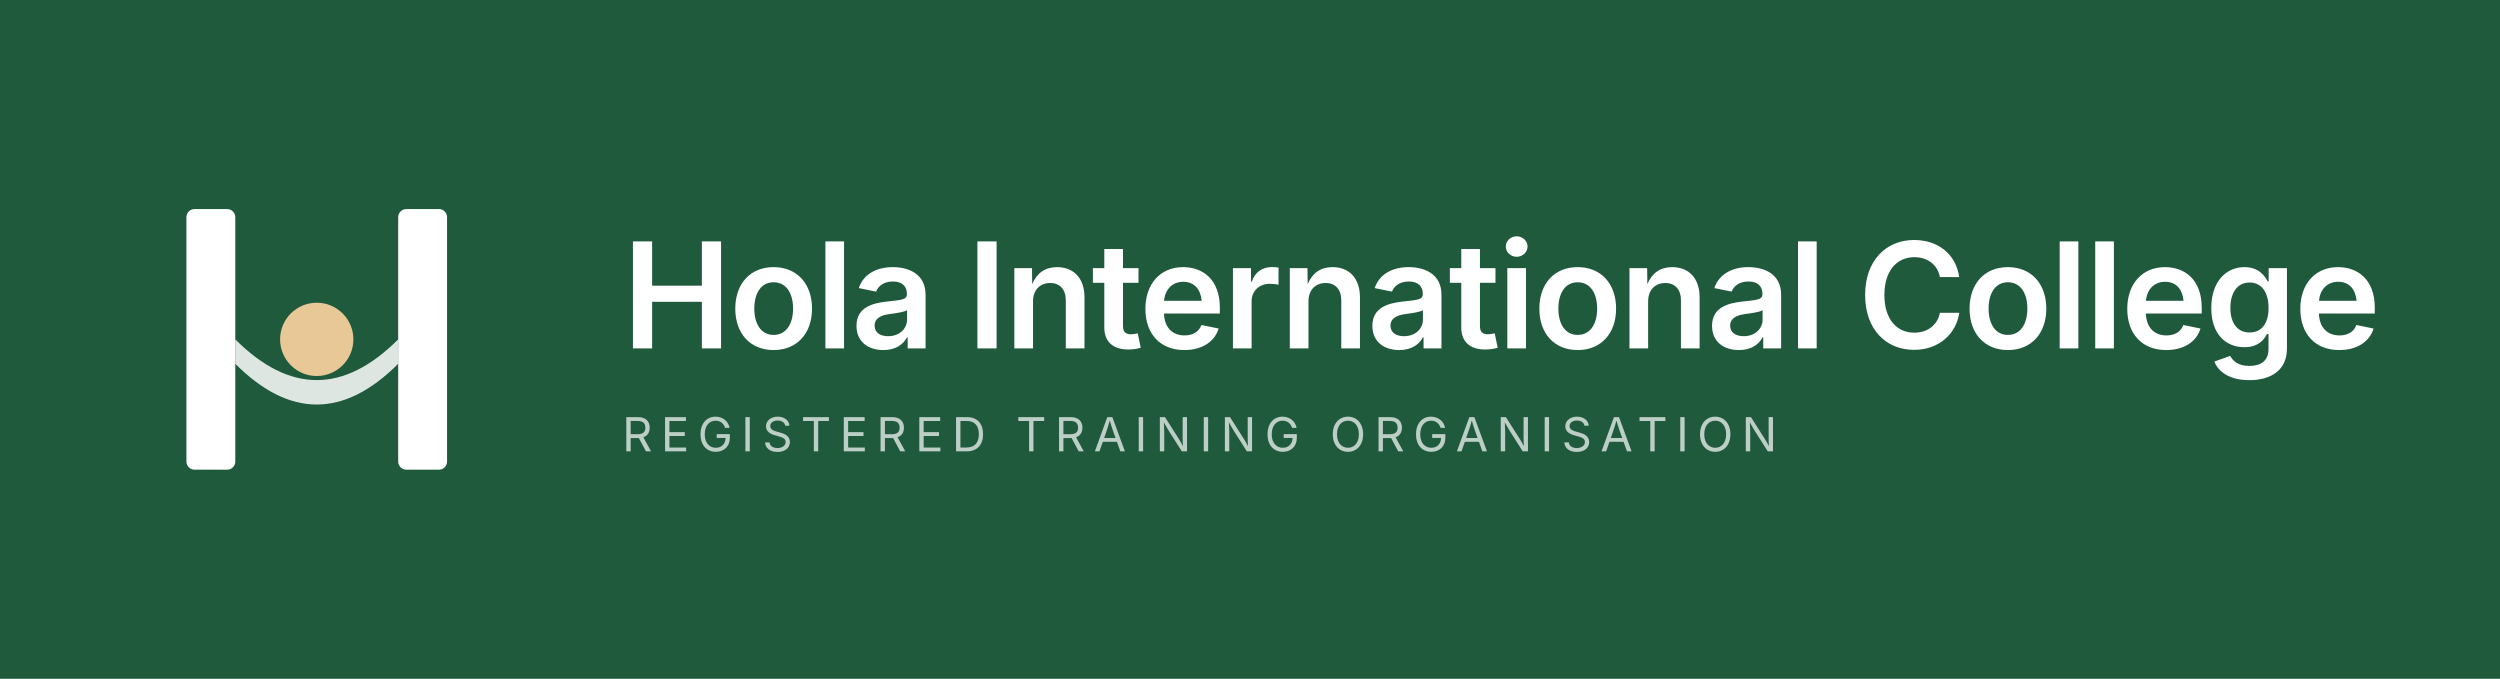
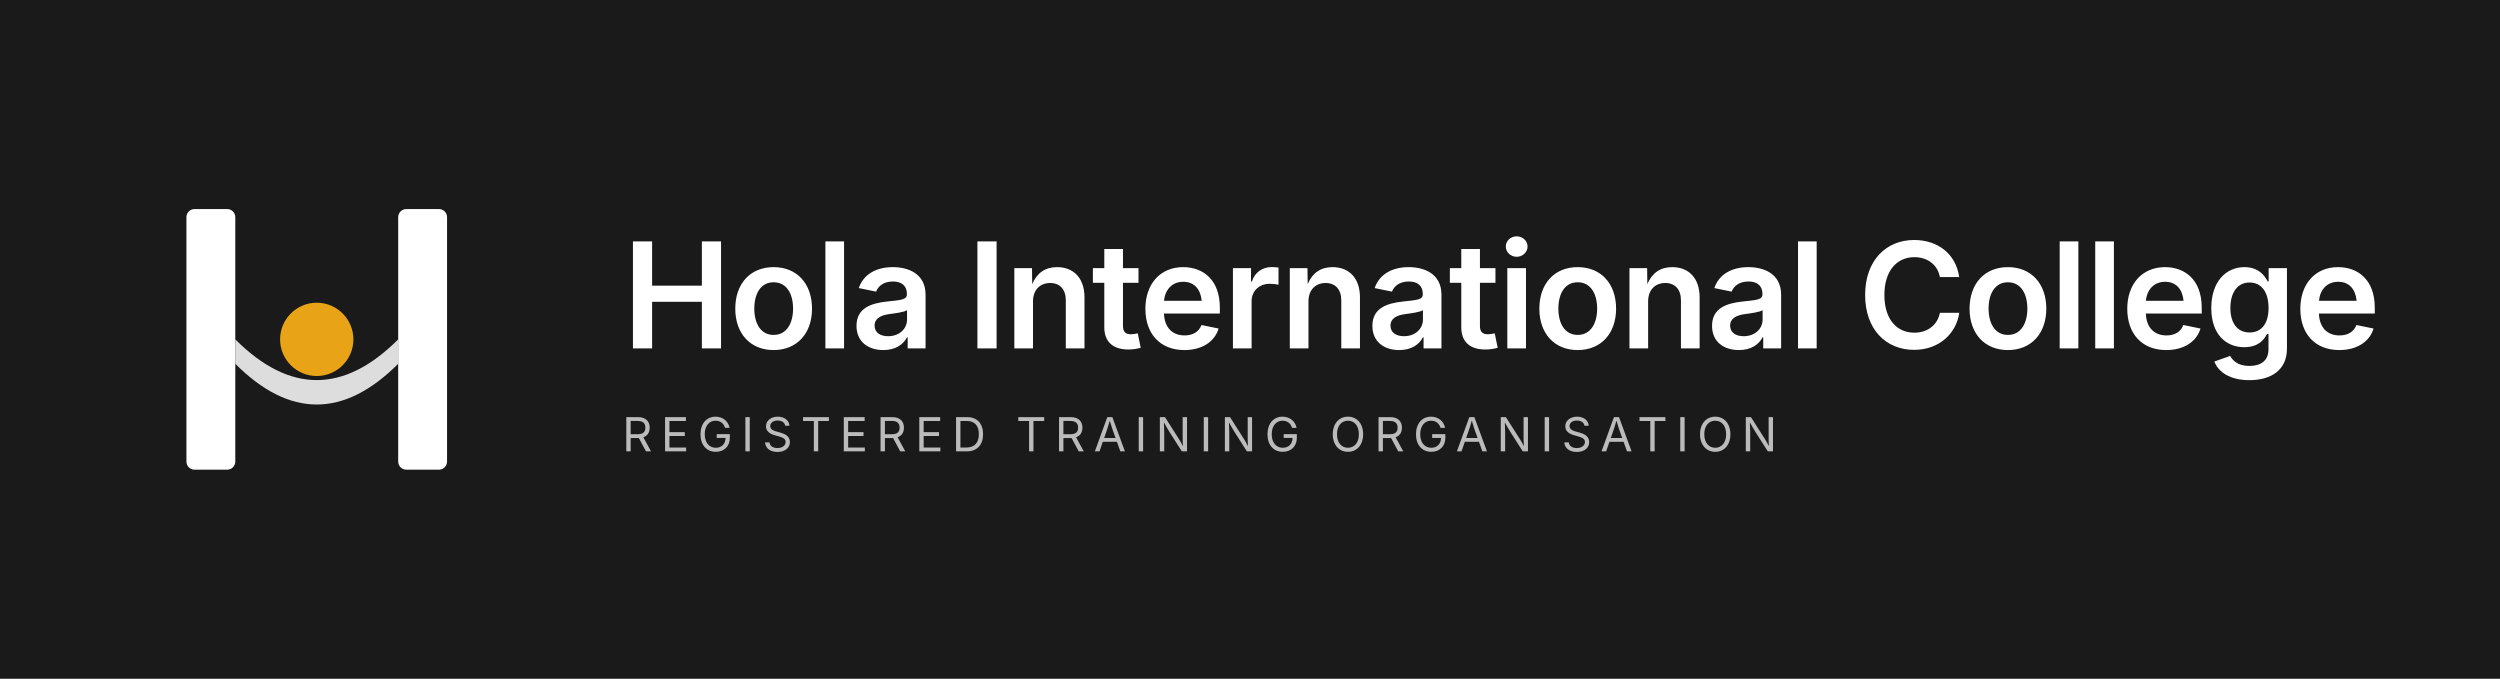
<svg xmlns="http://www.w3.org/2000/svg" viewBox="0 0 2210 600" width="2210" height="600">
-   <rect width="2210" height="600" fill="#1F5A3D" />
+   <rect width="2210" height="600" fill="#1A1A1A" />
  <g transform="translate(100, 120) scale(3.6)">
    <rect x="18" y="18" width="12" height="64" rx="2" fill="#fff" />
    <rect x="70" y="18" width="12" height="64" rx="2" fill="#fff" />
-     <circle cx="50" cy="50" r="9" fill="#E8C896" />
+     <circle cx="50" cy="50" r="9" fill="#E8A317" />
    <path d="M 30 50 Q 50 70 70 50 L 70 56 Q 50 76 30 56 Z" fill="#fff" opacity="0.85" />
  </g>
  <g font-family="Inter, system-ui, -apple-system, BlinkMacSystemFont, sans-serif" fill="#fff">
    <text x="550" y="308" font-size="130" font-weight="600" letter-spacing="-2.6">Hola International College</text>
    <text x="550" y="399" font-size="41.6" font-weight="400" letter-spacing="7.488" fill="#fff" opacity="0.7">REGISTERED TRAINING ORGANISATION</text>
  </g>
</svg>
